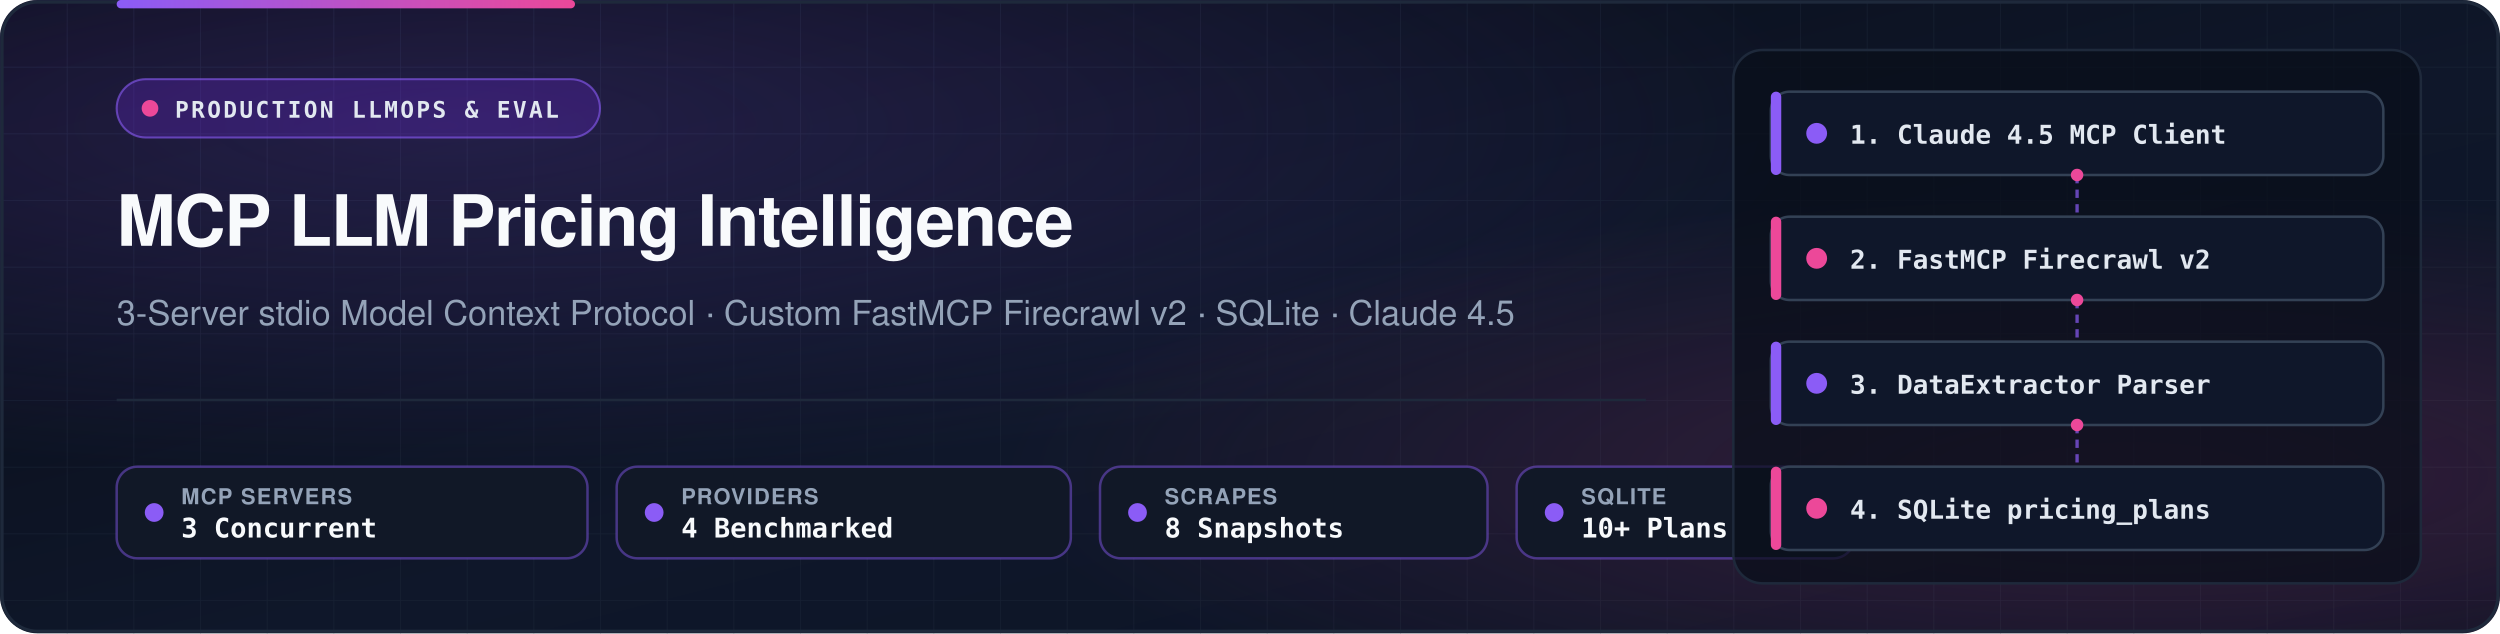
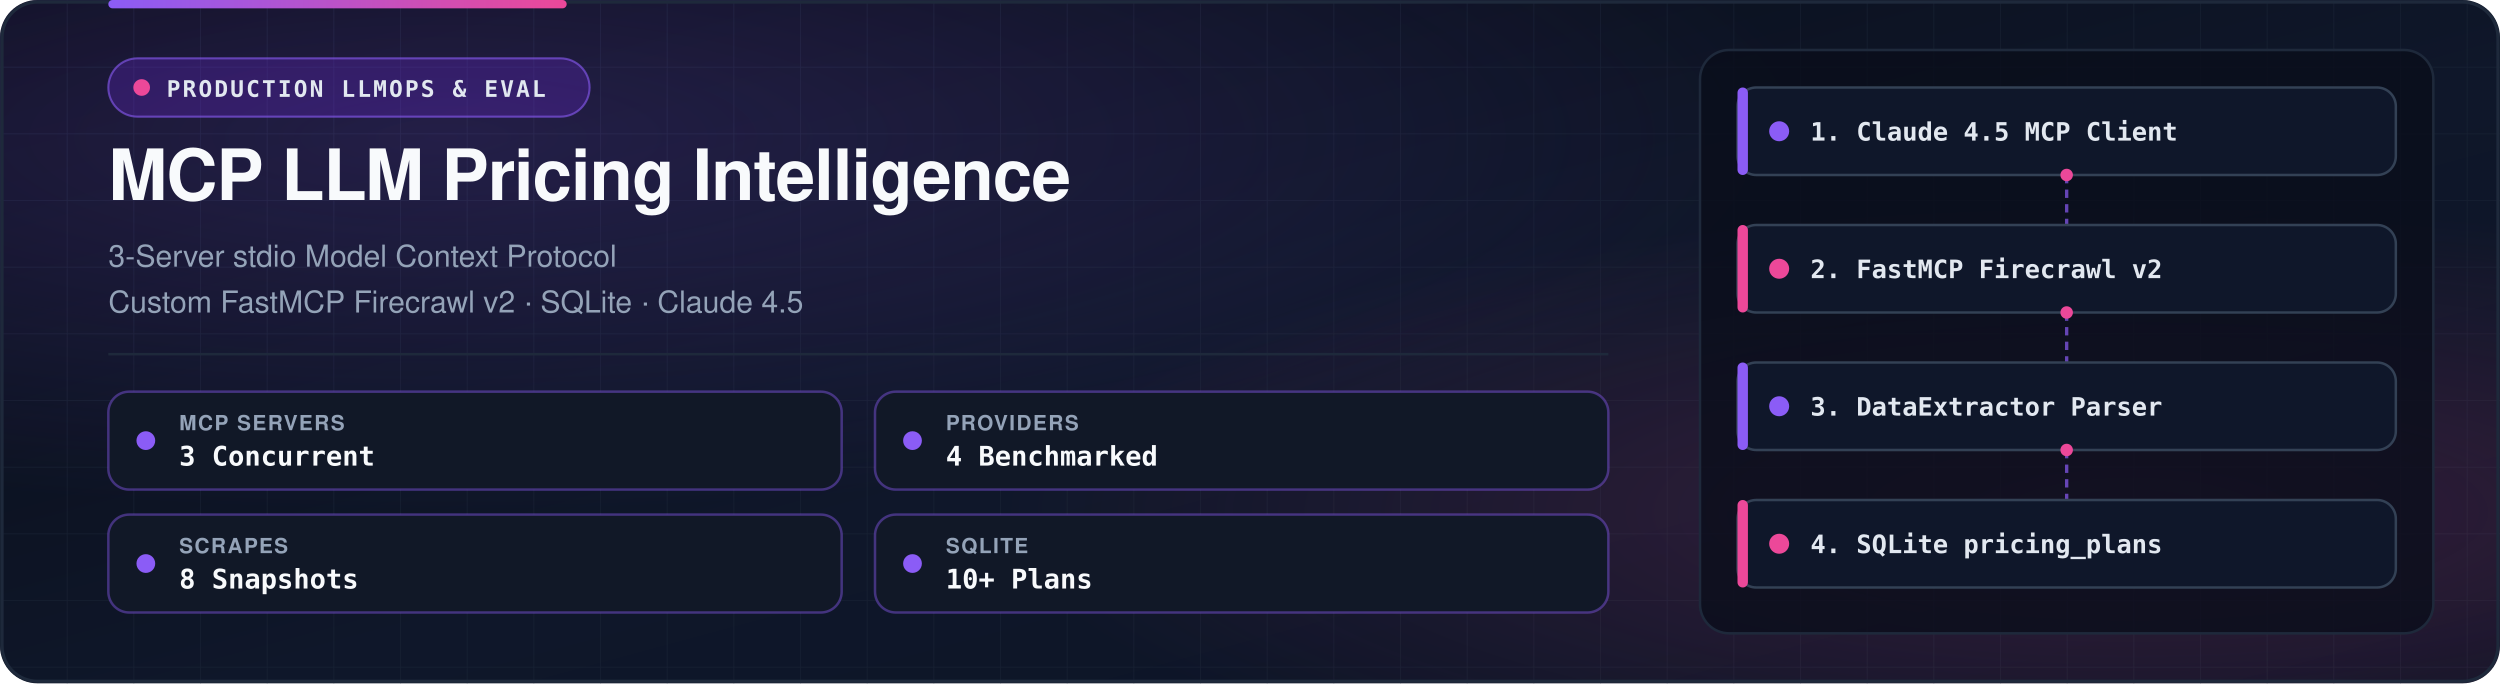
- <svg xmlns="http://www.w3.org/2000/svg" viewBox="0 0 1200 304" width="100%" role="img" aria-label="MCP LLM Pricing Intelligence">
+ <svg xmlns="http://www.w3.org/2000/svg" viewBox="0 0 1200 328" width="100%" role="img" aria-label="MCP LLM Pricing Intelligence">
  <defs>
    <linearGradient id="bgGrad" x1="0%" y1="0%" x2="100%" y2="100%">
      <stop offset="0%" stop-color="#070B14" />
      <stop offset="55%" stop-color="#0F172A" />
      <stop offset="100%" stop-color="#0B1324" />
    </linearGradient>
    <linearGradient id="accentGrad" x1="0%" y1="0%" x2="100%" y2="0%">
      <stop offset="0%" stop-color="#8B5CF6" />
      <stop offset="100%" stop-color="#EC4899" />
    </linearGradient>
    <radialGradient id="glowA" cx="18%" cy="20%" r="55%">
      <stop offset="0%" stop-color="#8B5CF6" stop-opacity="0.20" />
      <stop offset="100%" stop-color="#8B5CF6" stop-opacity="0" />
    </radialGradient>
    <radialGradient id="glowB" cx="85%" cy="75%" r="45%">
      <stop offset="0%" stop-color="#EC4899" stop-opacity="0.18" />
      <stop offset="100%" stop-color="#EC4899" stop-opacity="0" />
    </radialGradient>
    <pattern id="grid" width="32" height="32" patternUnits="userSpaceOnUse">
      <path d="M 32 0 L 0 0 0 32" fill="none" stroke="#1E293B" stroke-width="0.7" stroke-opacity="0.55" />
    </pattern>
  </defs>
-   <rect width="1200" height="304" rx="18" fill="url(#bgGrad)" />
-   <rect width="1200" height="304" rx="18" fill="url(#grid)" />
-   <rect width="1200" height="304" rx="18" fill="url(#glowA)" />
-   <rect width="1200" height="304" rx="18" fill="url(#glowB)" />
-   <rect x="1" y="1" width="1198" height="302" rx="17" fill="none" stroke="#1E293B" stroke-width="1.5" />
-   <rect x="56" y="0" width="220" height="4" rx="2" fill="url(#accentGrad)" />
-   <g transform="translate(56, 38)">
-     <rect width="232" height="28" rx="14" fill="#6D28D9" fill-opacity="0.28" stroke="#8B5CF6" stroke-opacity="0.6" stroke-width="1" />
+   <rect width="1200" height="328" rx="18" fill="url(#bgGrad)" />
+   <rect width="1200" height="328" rx="18" fill="url(#grid)" />
+   <rect width="1200" height="328" rx="18" fill="url(#glowA)" />
+   <rect width="1200" height="328" rx="18" fill="url(#glowB)" />
+   <rect x="1" y="1" width="1198" height="326" rx="17" fill="none" stroke="#1E293B" stroke-width="1.5" />
+   <rect x="52" y="0" width="220" height="4" rx="2" fill="url(#accentGrad)" />
+   <g transform="translate(52, 28)">
+     <rect width="231" height="28" rx="14" fill="#6D28D9" fill-opacity="0.28" stroke="#8B5CF6" stroke-opacity="0.6" stroke-width="1" />
    <circle cx="16" cy="14" r="4" fill="#EC4899">
      <animate attributeName="opacity" values="1;0.25;1" dur="1.8s" repeatCount="indefinite" />
    </circle>
-     <text x="28" y="18.5" fill="#E2E8F0" font-family="ui-monospace, SFMono-Regular, Menlo, Monaco, Consolas, monospace" font-size="11" font-weight="700" letter-spacing="1.1">PRODUCTION LLMOPS &amp; EVAL</text>
+     <text x="28" y="18.5" fill="#E2E8F0" font-family="ui-monospace, SFMono-Regular, Menlo, Monaco, Consolas, monospace" font-size="11" font-weight="700" letter-spacing="1.0">PRODUCTION LLMOPS &amp; EVAL</text>
  </g>
-   <text x="56" y="118" fill="#F8FAFC" font-family="ui-sans-serif, -apple-system, BlinkMacSystemFont, Segoe UI, Helvetica, Arial, sans-serif" font-size="34" font-weight="800" letter-spacing="-0.6">MCP LLM Pricing Intelligence</text>
-   <text x="56" y="156" fill="#94A3B8" font-family="ui-sans-serif, -apple-system, BlinkMacSystemFont, Segoe UI, Helvetica, Arial, sans-serif" font-size="16.5" font-weight="400">3-Server stdio Model Context Protocol · Custom FastMCP Firecrawl v2 · SQLite · Claude 4.5</text>
-   <line x1="56" y1="192" x2="790" y2="192" stroke="#1E293B" stroke-width="1.2" />
-   <g transform="translate(56, 224)">
-     <rect width="226" height="44" rx="10" fill="#111827" stroke="#8B5CF6" stroke-opacity="0.45" stroke-width="1.2" />
-     <circle cx="18" cy="22" r="4.5" fill="#8B5CF6">
+   <text x="52" y="96" fill="#F8FAFC" font-family="ui-sans-serif, -apple-system, BlinkMacSystemFont, Segoe UI, Helvetica, Arial, sans-serif" font-size="34" font-weight="800" letter-spacing="-0.5">MCP LLM Pricing Intelligence</text>
+   <text x="52" y="128" fill="#94A3B8" font-family="ui-sans-serif, -apple-system, BlinkMacSystemFont, Segoe UI, Helvetica, Arial, sans-serif" font-size="14.5" font-weight="400">3-Server stdio Model Context Protocol</text>
+   <text x="52" y="150" fill="#94A3B8" font-family="ui-sans-serif, -apple-system, BlinkMacSystemFont, Segoe UI, Helvetica, Arial, sans-serif" font-size="14.5" font-weight="400">Custom FastMCP Firecrawl v2 · SQLite · Claude 4.5</text>
+   <line x1="52" y1="170" x2="772" y2="170" stroke="#1E293B" stroke-width="1.2" />
+   <g transform="translate(52, 188)">
+     <rect width="352" height="47" rx="10" fill="#111827" stroke="#8B5CF6" stroke-opacity="0.42" stroke-width="1.2" />
+     <circle cx="18" cy="23.5" r="4.5" fill="#8B5CF6">
      <animate attributeName="opacity" values="1;0.35;1" dur="2.2s" repeatCount="indefinite" />
    </circle>
-     <text x="31" y="18" fill="#94A3B8" font-family="ui-sans-serif, -apple-system, BlinkMacSystemFont, Segoe UI, Helvetica, Arial, sans-serif" font-size="10.5" font-weight="600" letter-spacing="0.6">MCP SERVERS</text>
-     <text x="31" y="34" fill="#F8FAFC" font-family="ui-monospace, SFMono-Regular, Menlo, Monaco, Consolas, monospace" font-size="13" font-weight="700">3 Concurrent</text>
+     <text x="34" y="18.5" fill="#94A3B8" font-family="ui-sans-serif, -apple-system, BlinkMacSystemFont, Segoe UI, Helvetica, Arial, sans-serif" font-size="10" font-weight="600" letter-spacing="0.7">MCP SERVERS</text>
+     <text x="34" y="35.5" fill="#F8FAFC" font-family="ui-monospace, SFMono-Regular, Menlo, Monaco, Consolas, monospace" font-size="13" font-weight="700">3 Concurrent</text>
  </g>
-   <g transform="translate(296, 224)">
-     <rect width="218" height="44" rx="10" fill="#111827" stroke="#8B5CF6" stroke-opacity="0.45" stroke-width="1.2" />
-     <circle cx="18" cy="22" r="4.5" fill="#8B5CF6">
+   <g transform="translate(420, 188)">
+     <rect width="352" height="47" rx="10" fill="#111827" stroke="#8B5CF6" stroke-opacity="0.42" stroke-width="1.2" />
+     <circle cx="18" cy="23.5" r="4.5" fill="#8B5CF6">
      <animate attributeName="opacity" values="1;0.35;1" dur="2.6s" repeatCount="indefinite" />
    </circle>
-     <text x="31" y="18" fill="#94A3B8" font-family="ui-sans-serif, -apple-system, BlinkMacSystemFont, Segoe UI, Helvetica, Arial, sans-serif" font-size="10.5" font-weight="600" letter-spacing="0.6">PROVIDERS</text>
-     <text x="31" y="34" fill="#F8FAFC" font-family="ui-monospace, SFMono-Regular, Menlo, Monaco, Consolas, monospace" font-size="13" font-weight="700">4 Benchmarked</text>
+     <text x="34" y="18.5" fill="#94A3B8" font-family="ui-sans-serif, -apple-system, BlinkMacSystemFont, Segoe UI, Helvetica, Arial, sans-serif" font-size="10" font-weight="600" letter-spacing="0.7">PROVIDERS</text>
+     <text x="34" y="35.5" fill="#F8FAFC" font-family="ui-monospace, SFMono-Regular, Menlo, Monaco, Consolas, monospace" font-size="13" font-weight="700">4 Benchmarked</text>
  </g>
-   <g transform="translate(528, 224)">
-     <rect width="186" height="44" rx="10" fill="#111827" stroke="#8B5CF6" stroke-opacity="0.45" stroke-width="1.2" />
-     <circle cx="18" cy="22" r="4.5" fill="#8B5CF6">
+   <g transform="translate(52, 247)">
+     <rect width="352" height="47" rx="10" fill="#111827" stroke="#8B5CF6" stroke-opacity="0.42" stroke-width="1.2" />
+     <circle cx="18" cy="23.5" r="4.5" fill="#8B5CF6">
      <animate attributeName="opacity" values="1;0.35;1" dur="3.0s" repeatCount="indefinite" />
    </circle>
-     <text x="31" y="18" fill="#94A3B8" font-family="ui-sans-serif, -apple-system, BlinkMacSystemFont, Segoe UI, Helvetica, Arial, sans-serif" font-size="10.5" font-weight="600" letter-spacing="0.6">SCRAPES</text>
-     <text x="31" y="34" fill="#F8FAFC" font-family="ui-monospace, SFMono-Regular, Menlo, Monaco, Consolas, monospace" font-size="13" font-weight="700">8 Snapshots</text>
+     <text x="34" y="18.5" fill="#94A3B8" font-family="ui-sans-serif, -apple-system, BlinkMacSystemFont, Segoe UI, Helvetica, Arial, sans-serif" font-size="10" font-weight="600" letter-spacing="0.7">SCRAPES</text>
+     <text x="34" y="35.5" fill="#F8FAFC" font-family="ui-monospace, SFMono-Regular, Menlo, Monaco, Consolas, monospace" font-size="13" font-weight="700">8 Snapshots</text>
  </g>
-   <g transform="translate(728, 224)">
-     <rect width="162" height="44" rx="10" fill="#111827" stroke="#8B5CF6" stroke-opacity="0.45" stroke-width="1.2" />
-     <circle cx="18" cy="22" r="4.5" fill="#8B5CF6">
+   <g transform="translate(420, 247)">
+     <rect width="352" height="47" rx="10" fill="#111827" stroke="#8B5CF6" stroke-opacity="0.42" stroke-width="1.2" />
+     <circle cx="18" cy="23.5" r="4.5" fill="#8B5CF6">
      <animate attributeName="opacity" values="1;0.35;1" dur="3.4s" repeatCount="indefinite" />
    </circle>
-     <text x="31" y="18" fill="#94A3B8" font-family="ui-sans-serif, -apple-system, BlinkMacSystemFont, Segoe UI, Helvetica, Arial, sans-serif" font-size="10.5" font-weight="600" letter-spacing="0.6">SQLITE</text>
-     <text x="31" y="34" fill="#F8FAFC" font-family="ui-monospace, SFMono-Regular, Menlo, Monaco, Consolas, monospace" font-size="13" font-weight="700">10+ Plans</text>
+     <text x="34" y="18.5" fill="#94A3B8" font-family="ui-sans-serif, -apple-system, BlinkMacSystemFont, Segoe UI, Helvetica, Arial, sans-serif" font-size="10" font-weight="600" letter-spacing="0.7">SQLITE</text>
+     <text x="34" y="35.5" fill="#F8FAFC" font-family="ui-monospace, SFMono-Regular, Menlo, Monaco, Consolas, monospace" font-size="13" font-weight="700">10+ Plans</text>
  </g>
-   <rect x="832" y="24" width="330" height="256" rx="14" fill="#090E1A" fill-opacity="0.72" stroke="#1E293B" stroke-width="1.2" />
-   <g transform="translate(850, 44)">
-     <rect width="294" height="40" rx="9" fill="#0F172A" stroke="#334155" stroke-width="1.2" />
-     <rect x="0" y="0" width="5" height="40" rx="2.5" fill="#8B5CF6" />
-     <circle cx="22" cy="20" r="5" fill="#8B5CF6">
-       <animate attributeName="r" values="4;6;4" dur="2.4s" begin="0.0s" repeatCount="indefinite" />
+   <rect x="816" y="24" width="352" height="280" rx="14" fill="#090E1A" fill-opacity="0.78" stroke="#1E293B" stroke-width="1.2" />
+   <g transform="translate(834, 42)">
+     <rect width="316" height="42" rx="9" fill="#0F172A" stroke="#334155" stroke-width="1.2" />
+     <rect x="0" y="0" width="5" height="42" rx="2.5" fill="#8B5CF6" />
+     <circle cx="20" cy="21" r="4.8" fill="#8B5CF6">
+       <animate attributeName="r" values="3.8;5.8;3.8" dur="2.4s" begin="0.0s" repeatCount="indefinite" />
    </circle>
-     <text x="38" y="25" fill="#E2E8F0" font-family="ui-monospace, SFMono-Regular, Menlo, Monaco, Consolas, monospace" font-size="12.5" font-weight="600">1. Claude 4.5 MCP Client</text>
+     <text x="35" y="25.5" fill="#E2E8F0" font-family="ui-monospace, SFMono-Regular, Menlo, Monaco, Consolas, monospace" font-size="12.2" font-weight="600">1. Claude 4.5 MCP Client</text>
  </g>
-   <line x1="997" y1="84" x2="997" y2="104" stroke="#8B5CF6" stroke-width="1.6" stroke-dasharray="4 3" stroke-opacity="0.7" />
-   <circle cx="997" cy="84" r="3" fill="#EC4899">
-     <animate attributeName="cy" values="84;104" dur="1.4s" begin="0.00s" repeatCount="indefinite" />
+   <line x1="992" y1="84" x2="992" y2="108" stroke="#8B5CF6" stroke-width="1.6" stroke-dasharray="4 3" stroke-opacity="0.7" />
+   <circle cx="992" cy="84" r="3" fill="#EC4899">
+     <animate attributeName="cy" values="84;108" dur="1.4s" begin="0.00s" repeatCount="indefinite" />
  </circle>
-   <g transform="translate(850, 104)">
-     <rect width="294" height="40" rx="9" fill="#0F172A" stroke="#334155" stroke-width="1.2" />
-     <rect x="0" y="0" width="5" height="40" rx="2.5" fill="#EC4899" />
-     <circle cx="22" cy="20" r="5" fill="#EC4899">
-       <animate attributeName="r" values="4;6;4" dur="2.4s" begin="0.5s" repeatCount="indefinite" />
+   <g transform="translate(834, 108)">
+     <rect width="316" height="42" rx="9" fill="#0F172A" stroke="#334155" stroke-width="1.2" />
+     <rect x="0" y="0" width="5" height="42" rx="2.5" fill="#EC4899" />
+     <circle cx="20" cy="21" r="4.8" fill="#EC4899">
+       <animate attributeName="r" values="3.8;5.8;3.8" dur="2.4s" begin="0.5s" repeatCount="indefinite" />
    </circle>
-     <text x="38" y="25" fill="#E2E8F0" font-family="ui-monospace, SFMono-Regular, Menlo, Monaco, Consolas, monospace" font-size="12.5" font-weight="600">2. FastMCP Firecrawl v2</text>
+     <text x="35" y="25.5" fill="#E2E8F0" font-family="ui-monospace, SFMono-Regular, Menlo, Monaco, Consolas, monospace" font-size="12.2" font-weight="600">2. FastMCP Firecrawl v2</text>
  </g>
-   <line x1="997" y1="144" x2="997" y2="164" stroke="#8B5CF6" stroke-width="1.6" stroke-dasharray="4 3" stroke-opacity="0.7" />
-   <circle cx="997" cy="144" r="3" fill="#EC4899">
-     <animate attributeName="cy" values="144;164" dur="1.4s" begin="0.45s" repeatCount="indefinite" />
+   <line x1="992" y1="150" x2="992" y2="174" stroke="#8B5CF6" stroke-width="1.6" stroke-dasharray="4 3" stroke-opacity="0.7" />
+   <circle cx="992" cy="150" r="3" fill="#EC4899">
+     <animate attributeName="cy" values="150;174" dur="1.4s" begin="0.45s" repeatCount="indefinite" />
  </circle>
-   <g transform="translate(850, 164)">
-     <rect width="294" height="40" rx="9" fill="#0F172A" stroke="#334155" stroke-width="1.2" />
-     <rect x="0" y="0" width="5" height="40" rx="2.5" fill="#8B5CF6" />
-     <circle cx="22" cy="20" r="5" fill="#8B5CF6">
-       <animate attributeName="r" values="4;6;4" dur="2.4s" begin="1.0s" repeatCount="indefinite" />
+   <g transform="translate(834, 174)">
+     <rect width="316" height="42" rx="9" fill="#0F172A" stroke="#334155" stroke-width="1.2" />
+     <rect x="0" y="0" width="5" height="42" rx="2.5" fill="#8B5CF6" />
+     <circle cx="20" cy="21" r="4.8" fill="#8B5CF6">
+       <animate attributeName="r" values="3.8;5.8;3.8" dur="2.4s" begin="1.0s" repeatCount="indefinite" />
    </circle>
-     <text x="38" y="25" fill="#E2E8F0" font-family="ui-monospace, SFMono-Regular, Menlo, Monaco, Consolas, monospace" font-size="12.5" font-weight="600">3. DataExtractor Parser</text>
+     <text x="35" y="25.5" fill="#E2E8F0" font-family="ui-monospace, SFMono-Regular, Menlo, Monaco, Consolas, monospace" font-size="12.2" font-weight="600">3. DataExtractor Parser</text>
  </g>
-   <line x1="997" y1="204" x2="997" y2="224" stroke="#8B5CF6" stroke-width="1.6" stroke-dasharray="4 3" stroke-opacity="0.7" />
-   <circle cx="997" cy="204" r="3" fill="#EC4899">
-     <animate attributeName="cy" values="204;224" dur="1.4s" begin="0.90s" repeatCount="indefinite" />
+   <line x1="992" y1="216" x2="992" y2="240" stroke="#8B5CF6" stroke-width="1.6" stroke-dasharray="4 3" stroke-opacity="0.7" />
+   <circle cx="992" cy="216" r="3" fill="#EC4899">
+     <animate attributeName="cy" values="216;240" dur="1.4s" begin="0.90s" repeatCount="indefinite" />
  </circle>
-   <g transform="translate(850, 224)">
-     <rect width="294" height="40" rx="9" fill="#0F172A" stroke="#334155" stroke-width="1.2" />
-     <rect x="0" y="0" width="5" height="40" rx="2.5" fill="#EC4899" />
-     <circle cx="22" cy="20" r="5" fill="#EC4899">
-       <animate attributeName="r" values="4;6;4" dur="2.4s" begin="1.5s" repeatCount="indefinite" />
+   <g transform="translate(834, 240)">
+     <rect width="316" height="42" rx="9" fill="#0F172A" stroke="#334155" stroke-width="1.2" />
+     <rect x="0" y="0" width="5" height="42" rx="2.5" fill="#EC4899" />
+     <circle cx="20" cy="21" r="4.8" fill="#EC4899">
+       <animate attributeName="r" values="3.8;5.8;3.8" dur="2.4s" begin="1.5s" repeatCount="indefinite" />
    </circle>
-     <text x="38" y="25" fill="#E2E8F0" font-family="ui-monospace, SFMono-Regular, Menlo, Monaco, Consolas, monospace" font-size="12.5" font-weight="600">4. SQLite pricing_plans</text>
+     <text x="35" y="25.5" fill="#E2E8F0" font-family="ui-monospace, SFMono-Regular, Menlo, Monaco, Consolas, monospace" font-size="12.2" font-weight="600">4. SQLite pricing_plans</text>
  </g>
</svg>
